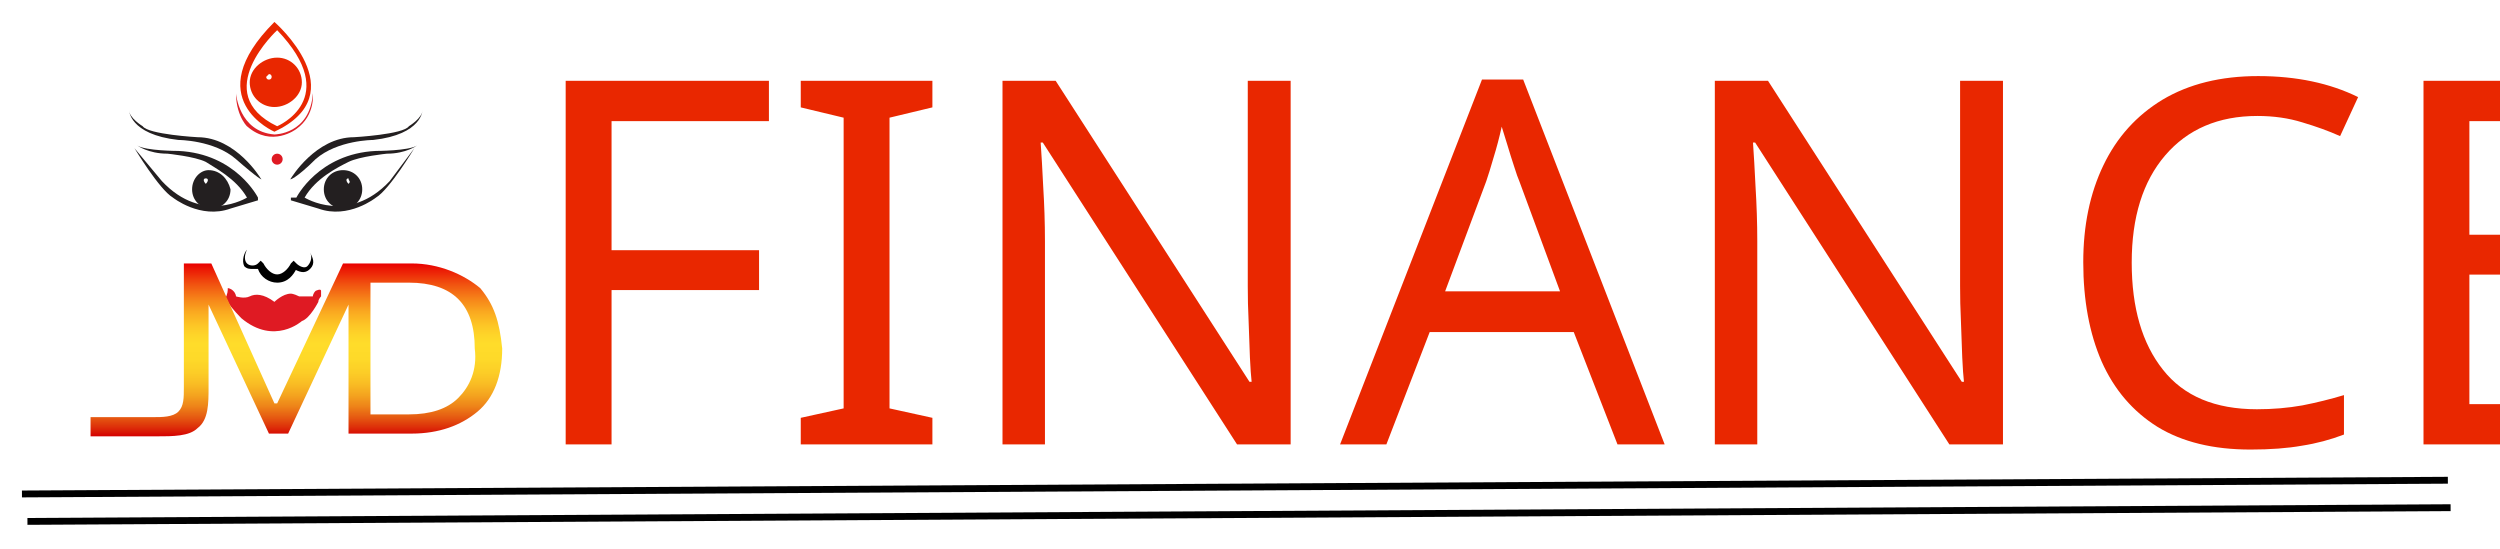
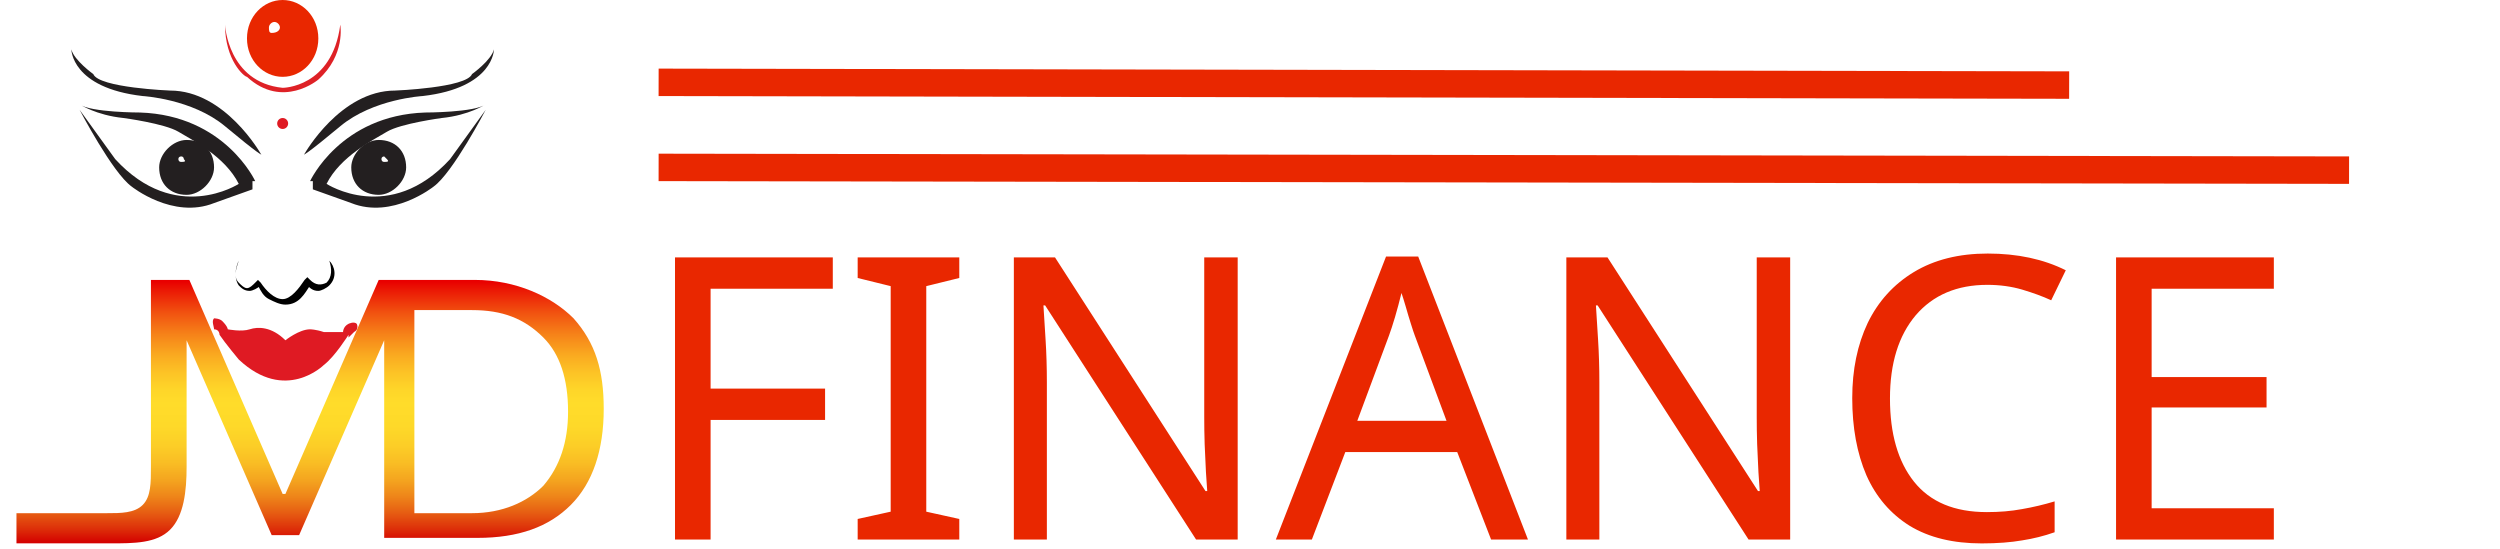
<svg xmlns="http://www.w3.org/2000/svg" version="1.1" id="Layer_1" x="0px" y="0px" viewBox="0 0 91.1 20" style="enable-background:new 0 0 91.1 20;" xml:space="preserve">
  <style type="text/css">
	.st0{fill:#231F20;}
- 	.st1{fill:#E92700;}
- 	.st2{fill:#DF1A23;}
- 	.st3{fill:#DE2126;}
+ 	.st1{fill:#DF1A23;}
+ 	.st2{fill:#DE2126;}
+ 	.st3{fill:#E92700;}
	.st4{fill:url(#SVGID_1_);}
- 	.st5{font-family:'MyriadPro-Regular';}
- 	.st6{font-size:18.553px;}
- 	.st7{fill:#E92700;stroke:#000000;stroke-width:0.25;stroke-miterlimit:10;}
+ 	.st5{font-family:'ArialMT';}
+ 	.st6{font-size:14.391px;}
+ 	.st7{fill:none;stroke:#E92700;stroke-miterlimit:10;}
</style>
-   <path class="st0" d="M10.6,6.5c0,0,0.9-1.5,2.3-1.5c0,0,1.8-0.1,2-0.4c0,0,0.5-0.3,0.5-0.6c0,0,0,0.9-1.8,1.1c0,0-1.3,0-2.1,0.7  C10.8,6.5,10.5,6.6,10.6,6.5z" />
-   <path class="st0" d="M10.8,7.2c0,0,0.8-1.6,2.9-1.7c0,0,1.2,0,1.5-0.2c0,0-0.4,0.3-1.1,0.3c0,0-1,0.1-1.4,0.3  c-0.4,0.2-1.2,0.6-1.6,1.3c0,0,1.6,1,3.1-0.6l0.9-1.2c0,0-0.9,1.5-1.4,1.8c0,0-1,0.8-2.1,0.4l-1-0.3V7.2z" />
-   <path class="st0" d="M9.5,6.5c0,0-0.9-1.5-2.3-1.5c0,0-1.8-0.1-2-0.4c0,0-0.5-0.3-0.5-0.6c0,0,0,0.9,1.8,1.1c0,0,1.3,0,2.1,0.7  S9.6,6.6,9.5,6.5z" />
-   <path class="st0" d="M9.4,7.2c0,0-0.8-1.6-2.9-1.7c0,0-1.2,0-1.5-0.2c0,0,0.4,0.3,1.1,0.3c0,0,1,0.1,1.4,0.3C7.8,6.1,8.6,6.5,9,7.2  c0,0-1.6,1-3.1-0.6L4.9,5.4c0,0,0.9,1.5,1.4,1.8c0,0,1,0.8,2.1,0.4l1-0.3V7.2z" />
-   <path class="st1" d="M10,0.8c-2.8,2.8,0,4,0,4C13,3.4,10,0.8,10,0.8z M10.1,4.6c-2.5-1.2,0-3.5,0-3.5C12.5,3.6,10.1,4.6,10.1,4.6z" />
-   <circle class="st2" cx="10.1" cy="5.8" r="0.2" />
-   <path class="st0" d="M12.5,6.2c-0.4,0-0.7,0.3-0.7,0.7c0,0.4,0.3,0.7,0.7,0.7c0.4,0,0.7-0.3,0.7-0.7C13.2,6.5,12.9,6.2,12.5,6.2z   M12.7,6.7C12.6,6.7,12.6,6.7,12.7,6.7c-0.1-0.1-0.1-0.2,0-0.2C12.7,6.6,12.8,6.6,12.7,6.7C12.8,6.7,12.7,6.7,12.7,6.7z" />
-   <path class="st0" d="M7.6,6.2C7.3,6.2,7,6.5,7,6.9c0,0.4,0.3,0.7,0.7,0.7c0.4,0,0.7-0.3,0.7-0.7C8.3,6.5,8,6.2,7.6,6.2z M7.5,6.7  C7.5,6.7,7.4,6.7,7.5,6.7c-0.1-0.1-0.1-0.2,0-0.2C7.6,6.5,7.6,6.6,7.5,6.7C7.6,6.7,7.6,6.7,7.5,6.7z" />
-   <path class="st2" d="M8.3,10.5c0,0,0.1,0,0.2,0.1s0.1,0.2,0.1,0.2s0.3,0.1,0.5,0c0.2-0.1,0.5-0.1,0.9,0.2c0,0,0.3-0.3,0.6-0.3  c0,0,0.1,0,0.3,0.1c0,0,0.4,0,0.5,0c0,0,0-0.1,0.1-0.2c0,0,0.2-0.1,0.2,0c0,0,0,0.1,0,0.2c0,0-0.1,0.1-0.1,0.2c0,0,0,0,0,0  s-0.3,0.6-0.6,0.7c0,0-1,0.9-2.2-0.1c0,0-0.4-0.4-0.5-0.6c0,0,0-0.1-0.1-0.1C8.3,10.7,8.3,10.6,8.3,10.5z" />
+   <path class="st0" d="M11.1,5.6c0,0,1.3-2.3,3.3-2.3c0,0,2.6-0.1,2.8-0.6c0,0,0.7-0.5,0.8-0.9c0,0,0,1.4-2.6,1.7c0,0-1.8,0.1-3,1.1  S11,5.7,11.1,5.6z" />
+   <path class="st0" d="M11.3,6.6c0,0,1.1-2.4,4.2-2.5c0,0,1.8,0,2.2-0.3c0,0-0.6,0.4-1.6,0.5c0,0-1.5,0.2-2,0.5  c-0.5,0.3-1.7,0.9-2.2,1.9c0,0,2.3,1.5,4.5-0.9L17.7,4c0,0-1.2,2.3-1.9,2.8c0,0-1.5,1.2-3,0.6l-1.4-0.5V6.6z" />
+   <path class="st0" d="M9.5,5.6c0,0-1.3-2.3-3.3-2.3c0,0-2.6-0.1-2.8-0.6c0,0-0.7-0.5-0.8-0.9c0,0,0,1.4,2.6,1.7c0,0,1.8,0.1,3,1.1  S9.6,5.7,9.5,5.6z" />
+   <path class="st0" d="M9.3,6.6c0,0-1.1-2.4-4.2-2.5c0,0-1.8,0-2.2-0.3c0,0,0.6,0.4,1.6,0.5c0,0,1.5,0.2,2,0.5s1.7,0.9,2.2,1.9  c0,0-2.3,1.5-4.5-0.9L2.9,4c0,0,1.2,2.3,1.9,2.8c0,0,1.5,1.2,3,0.6l1.4-0.5V6.6z" />
+   <ellipse class="st1" cx="10.3" cy="4.5" rx="0.2" ry="0.2" />
+   <path class="st0" d="M13.8,5.1c-0.5,0-1,0.5-1,1c0,0.6,0.4,1,1,1c0.5,0,1-0.5,1-1C14.8,5.5,14.4,5.1,13.8,5.1z M14,5.9  c-0.1,0-0.1-0.1-0.1-0.1c0-0.1,0.1-0.1,0.1-0.1s0.1,0.1,0.1,0.1C14.2,5.9,14.1,5.9,14,5.9z" />
+   <path class="st0" d="M6.8,5.1c-0.5,0-1,0.5-1,1c0,0.6,0.4,1,1,1c0.5,0,1-0.5,1-1C7.8,5.5,7.4,5.1,6.8,5.1z M6.6,5.9  c-0.1,0-0.1-0.1-0.1-0.1c0-0.1,0.1-0.1,0.1-0.1c0.1,0,0.1,0.1,0.1,0.1C6.8,5.9,6.7,5.9,6.6,5.9z" />
+   <path class="st1" d="M7.8,11.6c0,0,0.2,0,0.3,0.1C8.3,11.9,8.3,12,8.3,12s0.5,0.1,0.8,0s0.8-0.1,1.3,0.4c0,0,0.5-0.4,0.9-0.4  c0,0,0.2,0,0.5,0.1c0,0,0.6,0,0.7,0c0,0,0-0.2,0.2-0.3c0,0,0.2-0.1,0.3,0c0,0,0.1,0.2-0.1,0.3c0,0-0.2,0.2-0.2,0.2  c0,0.1,0-0.1,0-0.1s-0.5,0.8-0.9,1.1c0,0-1.4,1.4-3.1-0.2c0,0-0.5-0.6-0.7-0.9c0,0,0-0.2-0.2-0.2C7.8,11.9,7.7,11.7,7.8,11.6z" />
  <g>
-     <path d="M9,9.1C8.9,9.3,8.9,9.5,9,9.6l0,0c0.1,0.1,0.3,0.1,0.4,0l0.1-0.1l0.1,0.1c0.1,0.2,0.3,0.4,0.5,0.4c0.2,0,0.4-0.2,0.5-0.4   l0.1-0.1l0.1,0.1c0.1,0.1,0.3,0.2,0.4,0.1l0,0l0,0c0.1-0.1,0.2-0.3,0.1-0.5c0.1,0.2,0.2,0.4,0,0.6l0,0c-0.2,0.2-0.4,0.1-0.6,0   l0.1,0c-0.1,0.2-0.3,0.5-0.7,0.5c-0.3,0-0.6-0.2-0.7-0.5l0.1,0C9.5,9.8,9.4,9.8,9.2,9.8C9.1,9.8,9,9.8,8.9,9.7l0,0   C8.8,9.5,8.9,9.2,9,9.1z" />
+     <path d="M8.7,9.5c-0.1,0.3-0.2,0.6,0,0.8l0,0c0.1,0.1,0.2,0.2,0.3,0.2c0.1,0,0.2-0.1,0.3-0.2l0.1-0.1l0.1,0.1   c0.2,0.3,0.5,0.6,0.8,0.6c0.3,0,0.6-0.4,0.8-0.7l0.1-0.1l0.1,0.1c0.2,0.2,0.4,0.2,0.6,0.1l0,0l0,0c0.2-0.2,0.2-0.5,0.1-0.8   c0.2,0.2,0.3,0.6,0,0.9l0,0c-0.1,0.1-0.3,0.2-0.4,0.2c-0.2,0-0.3-0.1-0.4-0.2l0.1,0c-0.2,0.3-0.4,0.7-0.9,0.7   c-0.2,0-0.4-0.1-0.6-0.2c-0.2-0.1-0.3-0.3-0.4-0.5l0.1,0c-0.1,0.1-0.3,0.2-0.4,0.2c-0.2,0-0.3-0.1-0.4-0.2l0,0   C8.5,10.1,8.6,9.7,8.7,9.5z" />
  </g>
-   <path class="st3" d="M8.6,3.4c0,0,0.1,1.4,1.4,1.5c0,0,1.3,0,1.4-1.5c0,0,0.1,0.8-0.6,1.3c0,0-0.9,0.7-1.8-0.1  C9.1,4.7,8.6,4.3,8.6,3.4z" />
-   <path class="st1" d="M10.1,2.1C9.6,2.1,9.1,2.5,9.1,3s0.4,0.9,0.9,0.9S11,3.5,11,3S10.6,2.1,10.1,2.1z M9.8,2.9  c-0.1,0-0.1-0.1-0.1-0.1s0.1-0.1,0.1-0.1c0.1,0,0.1,0.1,0.1,0.1S9.9,2.9,9.8,2.9z" />
-   <linearGradient id="SVGID_1_" gradientUnits="userSpaceOnUse" x1="10.731" y1="15.899" x2="10.731" y2="9.609">
+   <path class="st2" d="M8.2,0.9c0,0,0.1,2.1,2.1,2.3c0,0,1.8,0,2.1-2.3c0,0,0.2,1.1-0.8,2c0,0-1.3,1.1-2.6-0.1  C8.9,2.8,8.2,2.2,8.2,0.9z" />
+   <path class="st3" d="M10.3,0C9.6,0,9,0.6,9,1.4s0.6,1.4,1.3,1.4s1.3-0.6,1.3-1.4S11,0,10.3,0z M9.9,1.2C9.8,1.2,9.8,1.1,9.8,1  s0.1-0.2,0.2-0.2s0.2,0.1,0.2,0.2S10.1,1.2,9.9,1.2z" />
+   <linearGradient id="SVGID_1_" gradientUnits="userSpaceOnUse" x1="11.25" y1="19.776" x2="11.25" y2="10.267">
    <stop offset="0" style="stop-color:#D40000" />
    <stop offset="5.299802e-02" style="stop-color:#DD2F09" />
    <stop offset="0.113" style="stop-color:#E65C12" />
    <stop offset="0.175" style="stop-color:#EE8419" />
    <stop offset="0.239" style="stop-color:#F4A41F" />
    <stop offset="0.305" style="stop-color:#F9BD24" />
    <stop offset="0.374" style="stop-color:#FCCE27" />
    <stop offset="0.448" style="stop-color:#FED929" />
    <stop offset="0.534" style="stop-color:#FFDC2A" />
    <stop offset="0.582" style="stop-color:#FED629" />
    <stop offset="0.646" style="stop-color:#FDC526" />
    <stop offset="0.718" style="stop-color:#FAAA20" />
    <stop offset="0.797" style="stop-color:#F68319" />
    <stop offset="0.881" style="stop-color:#F15210" />
    <stop offset="0.969" style="stop-color:#EB1704" />
    <stop offset="1" style="stop-color:#E90000" />
  </linearGradient>
-   <path class="st4" d="M17.5,10.5C16.9,10,16,9.6,15,9.6c-0.5,0-0.9,0-1.2,0c-0.1,0-0.2,0-0.3,0h-0.8h-0.2l-2.4,5.1H10L7.7,9.6H7.5  H6.7h0v4.5c0,0.4,0,0.7-0.2,0.9c-0.2,0.2-0.6,0.2-0.9,0.2c-0.3,0-2.3,0-2.3,0v0.7c0,0,1.8,0,2.4,0c0.6,0,1.2,0,1.5-0.3  c0.4-0.3,0.4-0.9,0.4-1.5v-3h0l2.2,4.7h0.7l2.2-4.7h0v4.7h0c0.2,0,0.3,0,0.4,0s0.2,0,0.4,0H15c1,0,1.8-0.3,2.4-0.8  c0.6-0.5,0.9-1.3,0.9-2.3C18.2,11.7,18,11.1,17.5,10.5z M16.7,14.5c-0.4,0.4-1,0.6-1.8,0.6h-1.4c0-0.5,0-0.9,0-1.2  c0-0.4,0-0.8,0-1.2c0-0.4,0-0.8,0-1.2c0-0.4,0-0.8,0-1.2h1.4c0.8,0,1.4,0.2,1.8,0.6c0.4,0.4,0.6,1,0.6,1.8  C17.4,13.5,17.1,14.1,16.7,14.5z" />
-   <text transform="matrix(1 0 0 1 18.8164 16.1943)" class="st1 st5 st6">FINANCE</text>
-   <line class="st7" x1="0.8" y1="18" x2="89.2" y2="17.5" />
-   <line class="st7" x1="1" y1="19" x2="89.3" y2="18.5" />
+   <path class="st4" d="M20.9,11.6c-0.8-0.8-2.1-1.4-3.6-1.4c-0.7,0-1.2,0-1.7,0c-0.1,0-0.3,0-0.5,0H14h-0.2L10.4,18h-0.1l-3.4-7.8H6.7  H5.5h0V17c0,0.6,0,1.1-0.3,1.4c-0.3,0.3-0.8,0.3-1.3,0.3c-0.5,0-3.3,0-3.3,0v1.1c0,0,2.5,0,3.4,0c0.9,0,1.7,0,2.2-0.5  c0.5-0.5,0.6-1.4,0.6-2.3v-4.6h0l3.1,7.1h1l3.1-7.1h0v7.2H14c0.2,0,0.4,0,0.6,0c0.2,0,0.3,0,0.6,0h2.2c1.5,0,2.6-0.4,3.4-1.2  c0.8-0.8,1.2-2,1.2-3.5C22,13.5,21.7,12.5,20.9,11.6z M19.8,17.7c-0.6,0.6-1.5,1-2.6,1h-2.1c0-0.7,0-1.3,0-1.9c0-0.6,0-1.1,0-1.8  c0-0.6,0-1.2,0-1.8c0-0.6,0-1.2,0-1.9h2.1c1.1,0,1.9,0.3,2.6,1c0.6,0.6,0.9,1.5,0.9,2.7C20.7,16.1,20.4,17,19.8,17.7z" />
+   <text transform="matrix(1 0 0 1 23.2065 19.6611)" class="st3 st5 st6">FINANCE</text>
+   <line class="st7" x1="24" y1="6.1" x2="85.6" y2="6.2" />
+   <line class="st7" x1="24" y1="3" x2="75.4" y2="3.1" />
</svg>
